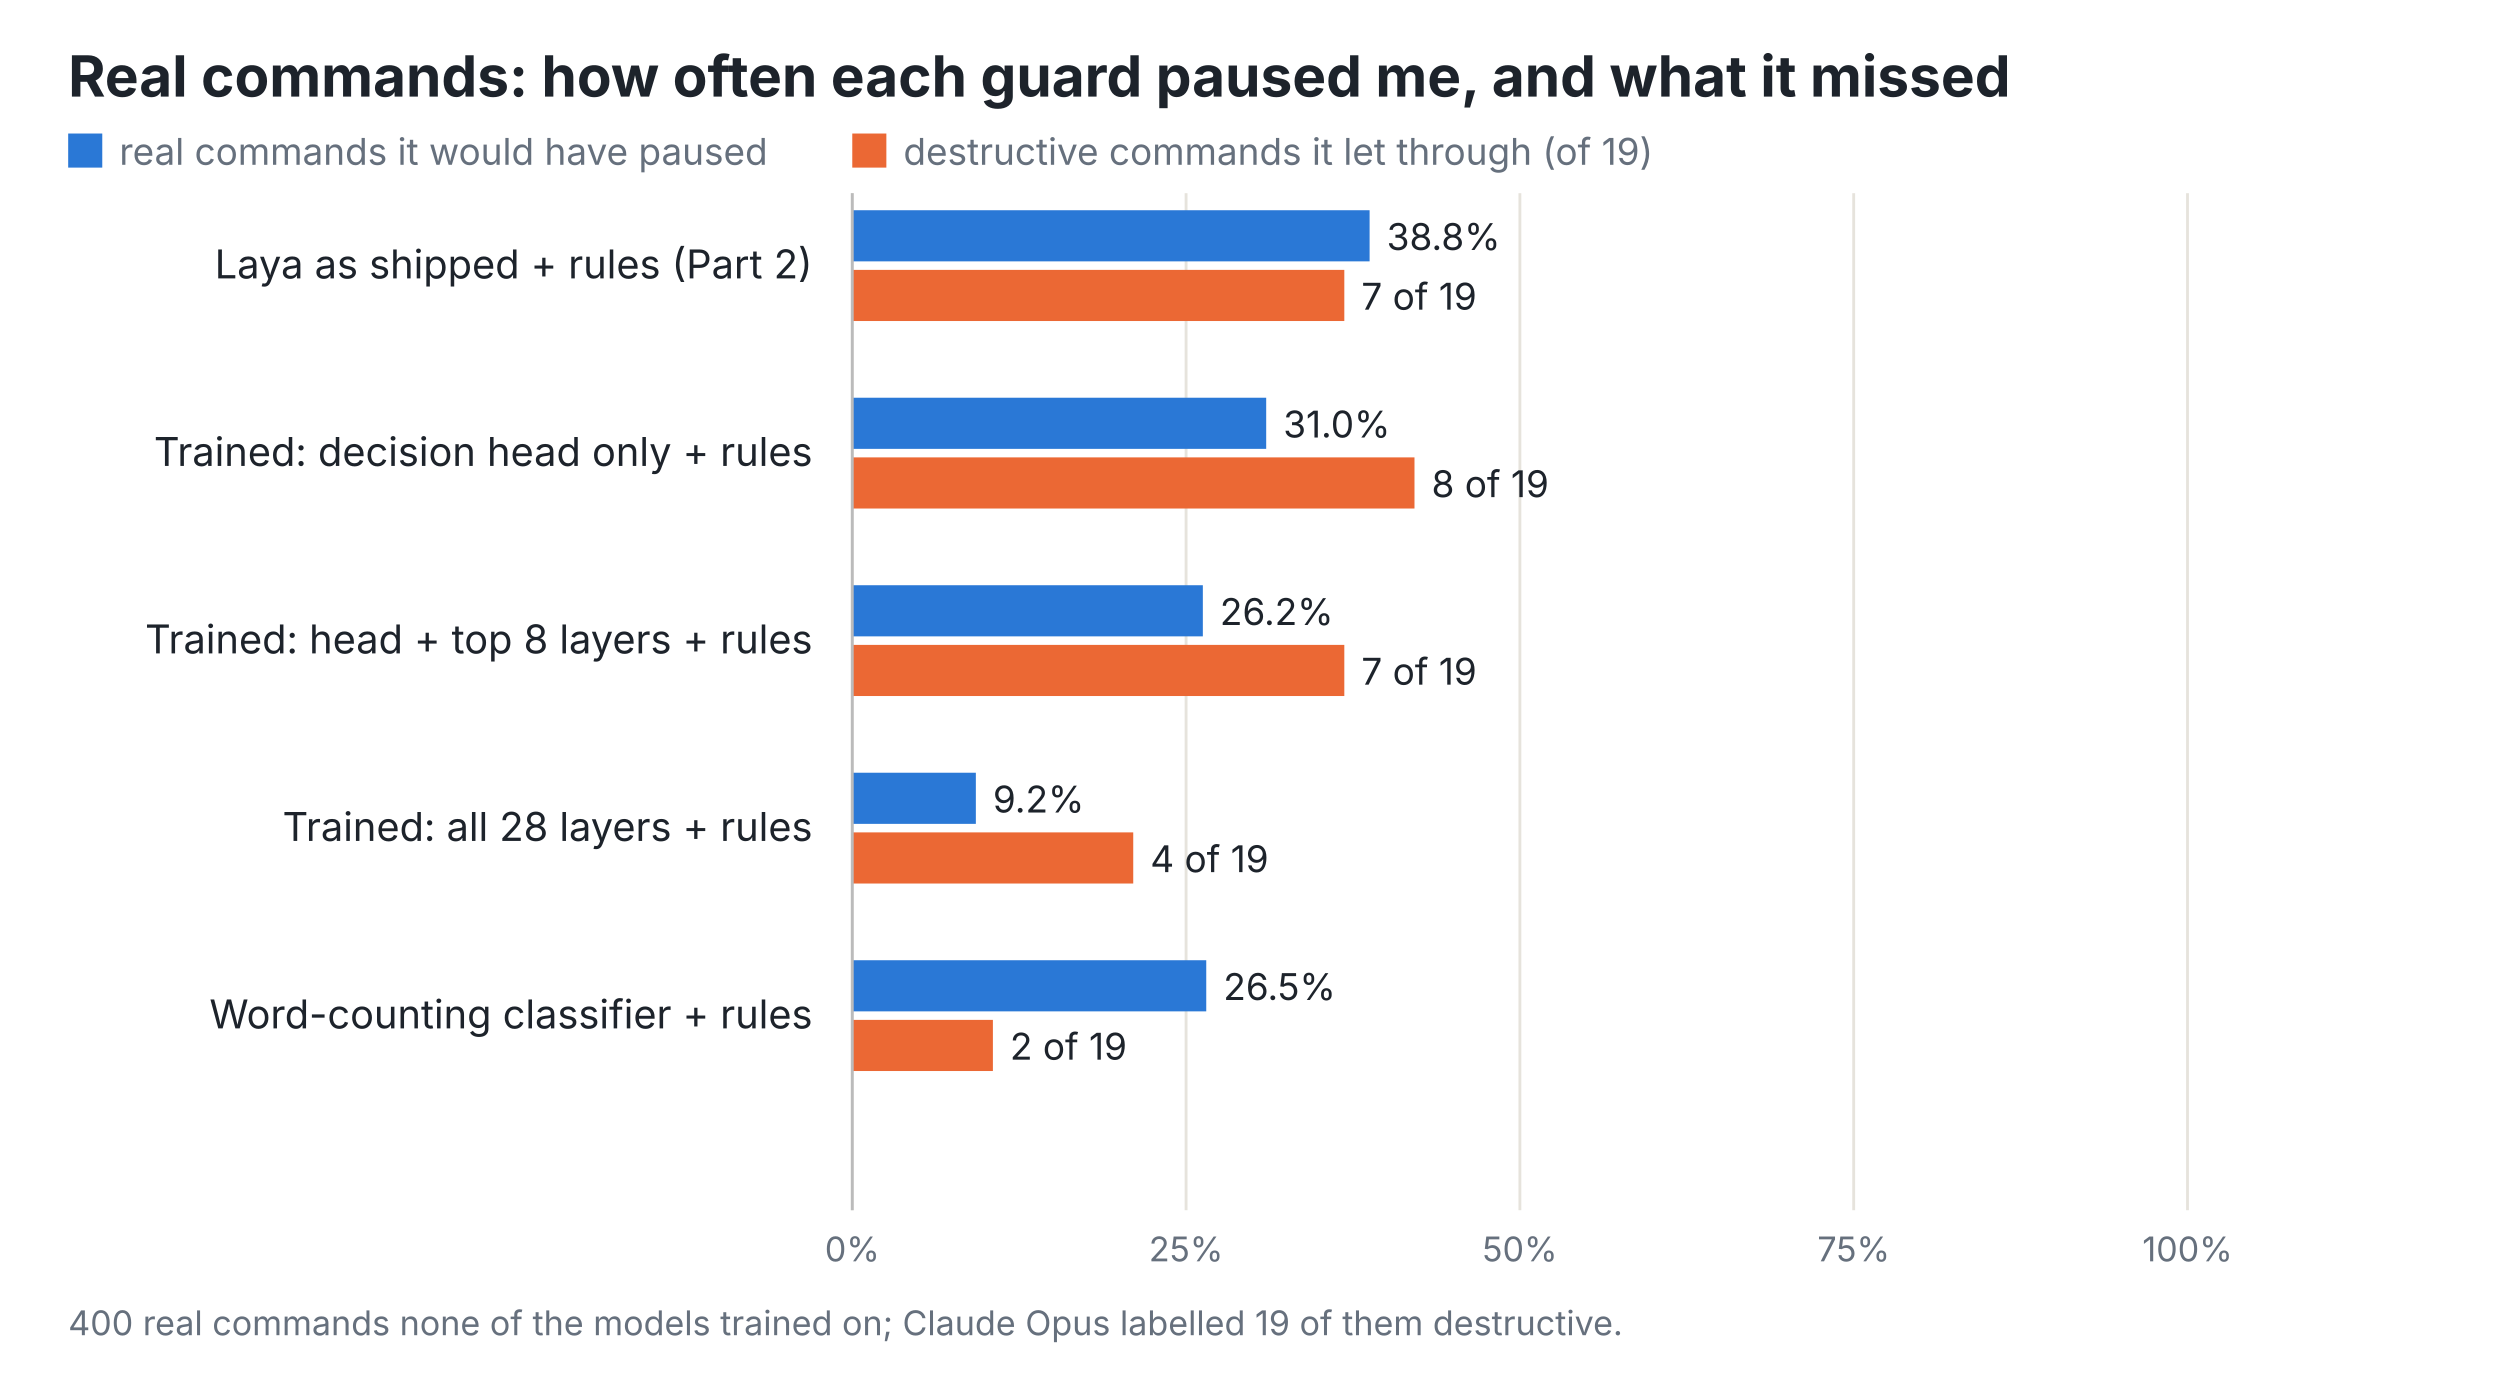
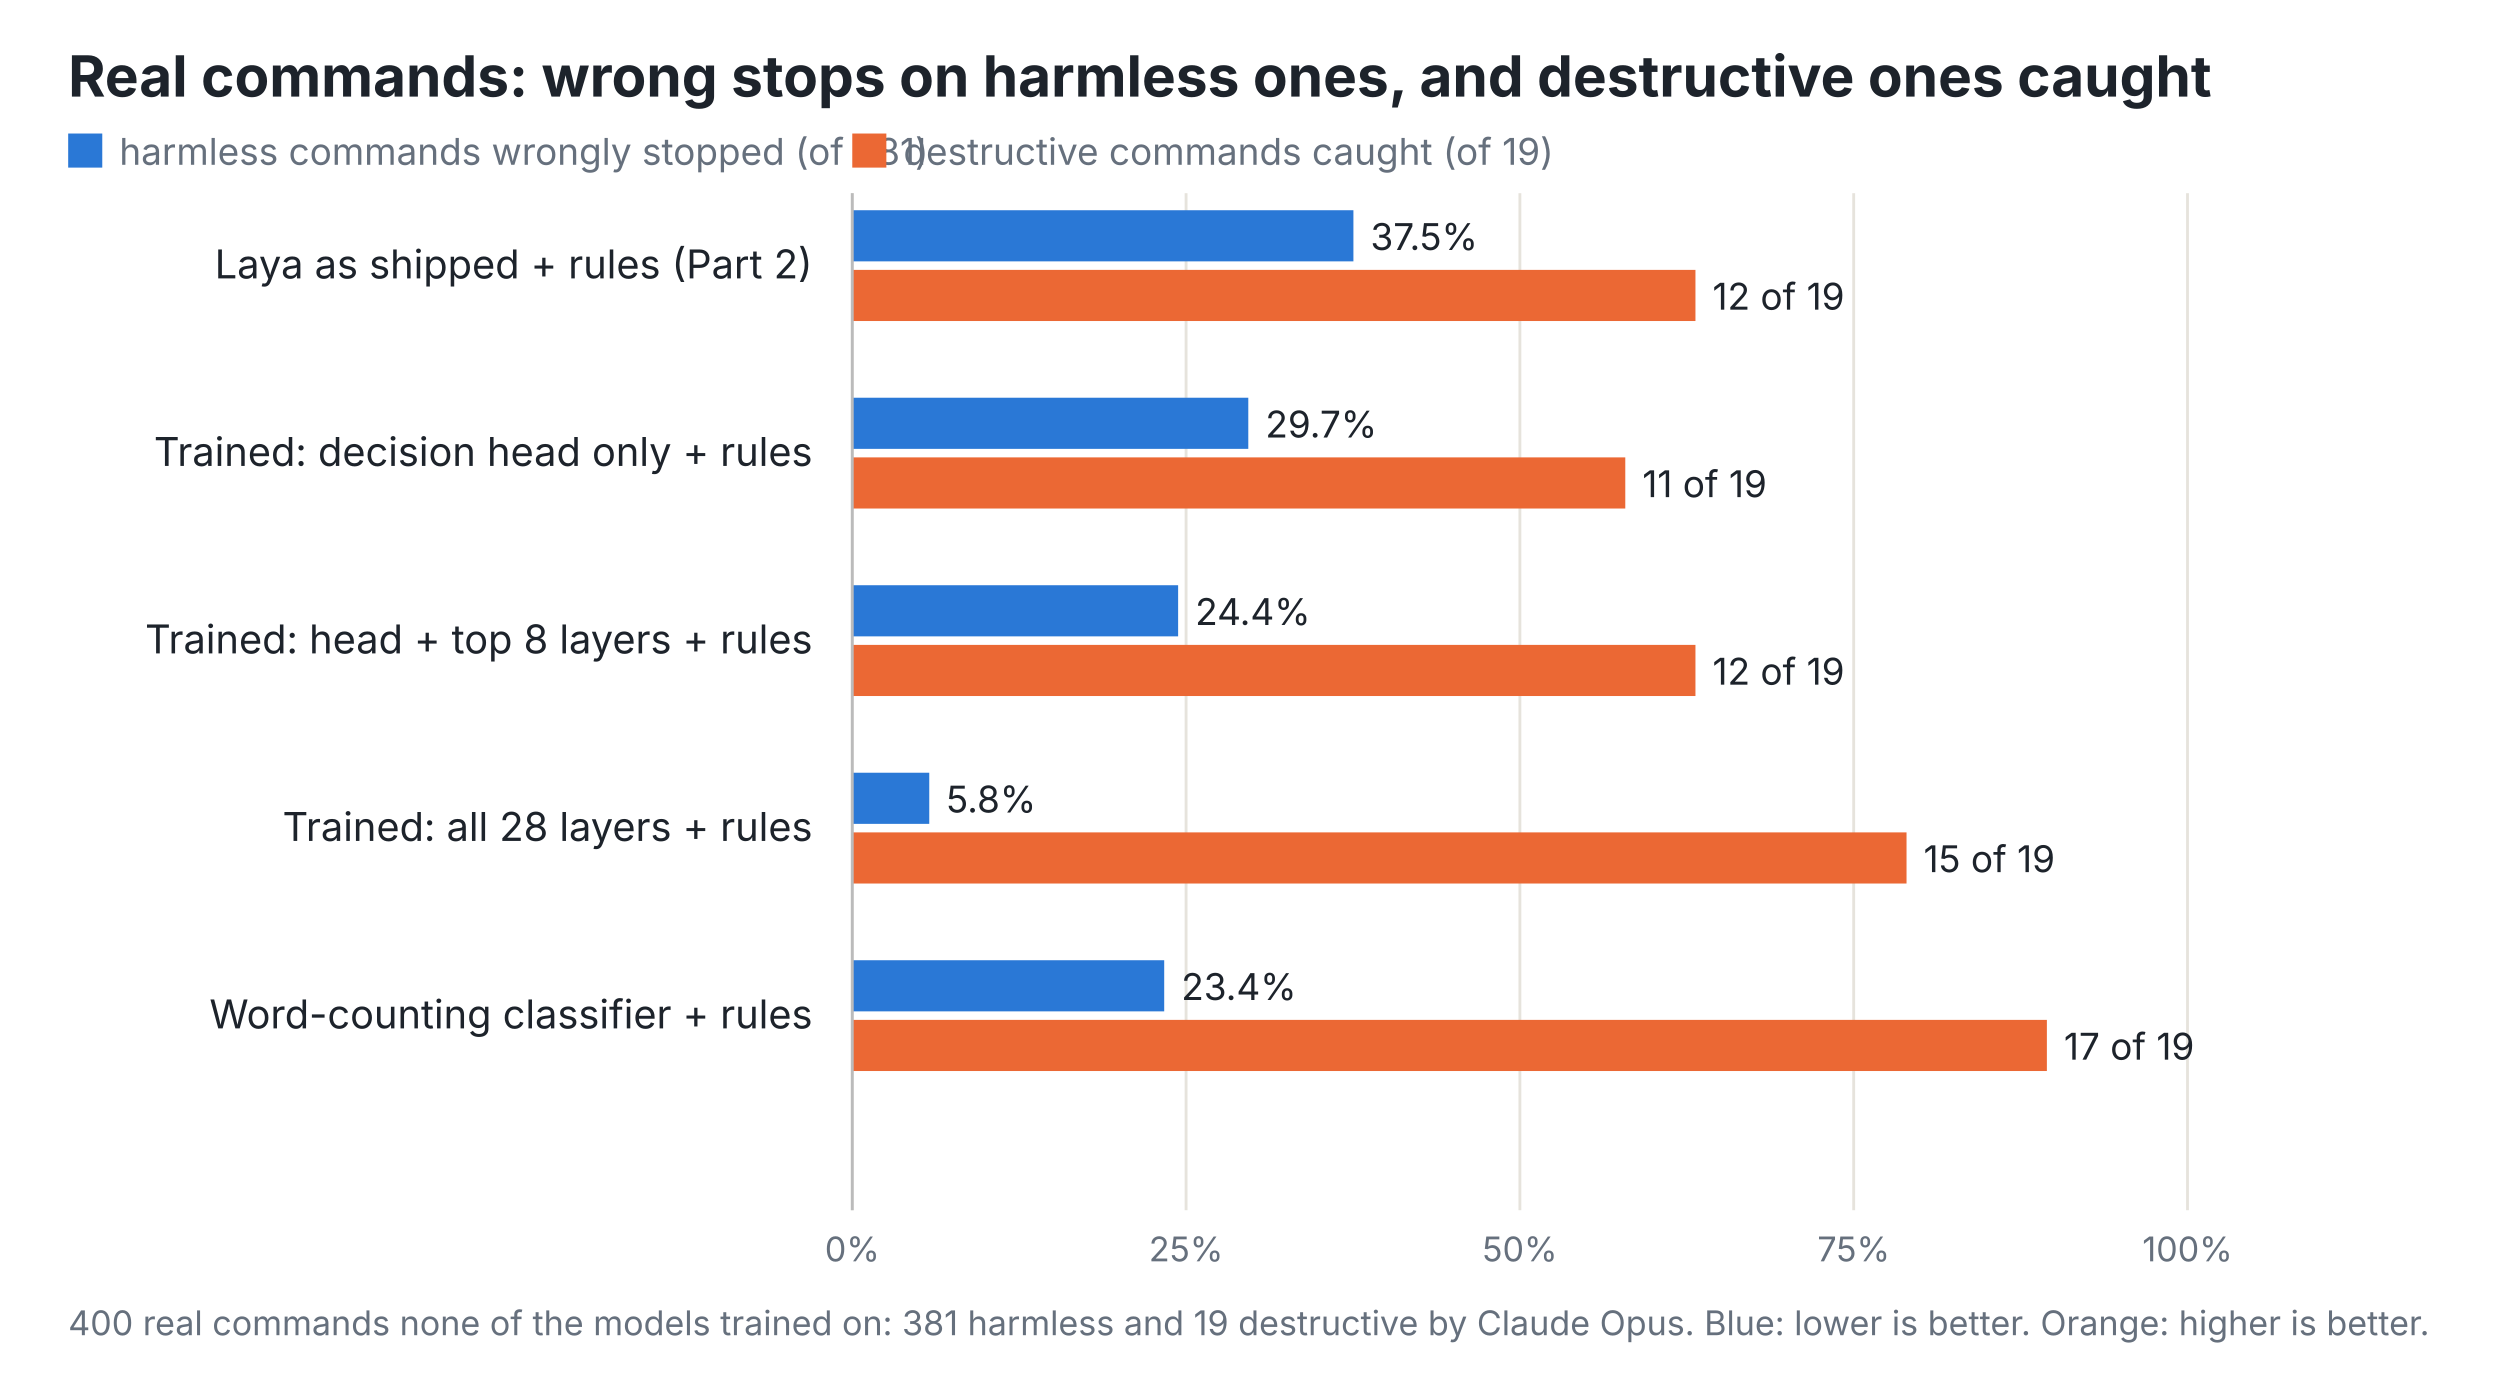
- <svg xmlns="http://www.w3.org/2000/svg" viewBox="0 0 880 484" width="880" height="484" role="img" aria-label="Real commands: how often each guard paused me, and what it missed">
+ <svg xmlns="http://www.w3.org/2000/svg" viewBox="0 0 880 484" width="880" height="484" role="img" aria-label="Real commands: wrong stops on harmless ones, and destructive ones caught">
  <rect width="880" height="484" fill="#ffffff" />
-   <text x="24" y="34" font-family="system-ui, -apple-system, Segoe UI, sans-serif" font-size="20" font-weight="700" fill="#1d232b">Real commands: how often each guard paused me, and what it missed</text>
+   <text x="24" y="34" font-family="system-ui, -apple-system, Segoe UI, sans-serif" font-size="20" font-weight="700" fill="#1d232b">Real commands: wrong stops on harmless ones, and destructive ones caught</text>
  <rect x="24" y="47" width="12" height="12" fill="#2a78d6" />
-   <text x="42" y="58" font-family="system-ui, -apple-system, Segoe UI, sans-serif" font-size="13" fill="#66707d">real commands it would have paused</text>
+   <text x="42" y="58" font-family="system-ui, -apple-system, Segoe UI, sans-serif" font-size="13" fill="#66707d">harmless commands wrongly stopped (of 381)</text>
  <rect x="300" y="47" width="12" height="12" fill="#eb6834" />
-   <text x="318" y="58" font-family="system-ui, -apple-system, Segoe UI, sans-serif" font-size="13" fill="#66707d">destructive commands it let through (of 19)</text>
+   <text x="318" y="58" font-family="system-ui, -apple-system, Segoe UI, sans-serif" font-size="13" fill="#66707d">destructive commands caught (of 19)</text>
  <line x1="300.0" y1="68" x2="300.0" y2="426" stroke="#e6e3dc" />
  <text x="300.0" y="444" font-family="system-ui, -apple-system, Segoe UI, sans-serif" font-size="12" fill="#66707d" text-anchor="middle">0%</text>
  <line x1="417.5" y1="68" x2="417.5" y2="426" stroke="#e6e3dc" />
  <text x="417.5" y="444" font-family="system-ui, -apple-system, Segoe UI, sans-serif" font-size="12" fill="#66707d" text-anchor="middle">25%</text>
  <line x1="535.0" y1="68" x2="535.0" y2="426" stroke="#e6e3dc" />
  <text x="535.0" y="444" font-family="system-ui, -apple-system, Segoe UI, sans-serif" font-size="12" fill="#66707d" text-anchor="middle">50%</text>
  <line x1="652.5" y1="68" x2="652.5" y2="426" stroke="#e6e3dc" />
  <text x="652.5" y="444" font-family="system-ui, -apple-system, Segoe UI, sans-serif" font-size="12" fill="#66707d" text-anchor="middle">75%</text>
  <line x1="770.0" y1="68" x2="770.0" y2="426" stroke="#e6e3dc" />
  <text x="770.0" y="444" font-family="system-ui, -apple-system, Segoe UI, sans-serif" font-size="12" fill="#66707d" text-anchor="middle">100%</text>
  <text x="286" y="98" font-family="system-ui, -apple-system, Segoe UI, sans-serif" font-size="14" fill="#1d232b" text-anchor="end">Laya as shipped + rules (Part 2)</text>
-   <rect x="300" y="74" width="182.1" height="18" fill="#2a78d6" />
-   <text x="488.1" y="88" font-family="system-ui, -apple-system, Segoe UI, sans-serif" font-size="13" fill="#1d232b">38.8%</text>
-   <rect x="300" y="95" width="173.2" height="18" fill="#eb6834" />
-   <text x="479.2" y="109" font-family="system-ui, -apple-system, Segoe UI, sans-serif" font-size="13" fill="#1d232b">7 of 19</text>
+   <rect x="300" y="74" width="176.4" height="18" fill="#2a78d6" />
+   <text x="482.4" y="88" font-family="system-ui, -apple-system, Segoe UI, sans-serif" font-size="13" fill="#1d232b">37.5%</text>
+   <rect x="300" y="95" width="296.8" height="18" fill="#eb6834" />
+   <text x="602.8" y="109" font-family="system-ui, -apple-system, Segoe UI, sans-serif" font-size="13" fill="#1d232b">12 of 19</text>
  <text x="286" y="164" font-family="system-ui, -apple-system, Segoe UI, sans-serif" font-size="14" fill="#1d232b" text-anchor="end">Trained: decision head only + rules</text>
-   <rect x="300" y="140" width="145.7" height="18" fill="#2a78d6" />
-   <text x="451.7" y="154" font-family="system-ui, -apple-system, Segoe UI, sans-serif" font-size="13" fill="#1d232b">31.0%</text>
-   <rect x="300" y="161" width="197.9" height="18" fill="#eb6834" />
-   <text x="503.9" y="175" font-family="system-ui, -apple-system, Segoe UI, sans-serif" font-size="13" fill="#1d232b">8 of 19</text>
+   <rect x="300" y="140" width="139.4" height="18" fill="#2a78d6" />
+   <text x="445.4" y="154" font-family="system-ui, -apple-system, Segoe UI, sans-serif" font-size="13" fill="#1d232b">29.7%</text>
+   <rect x="300" y="161" width="272.1" height="18" fill="#eb6834" />
+   <text x="578.1" y="175" font-family="system-ui, -apple-system, Segoe UI, sans-serif" font-size="13" fill="#1d232b">11 of 19</text>
  <text x="286" y="230" font-family="system-ui, -apple-system, Segoe UI, sans-serif" font-size="14" fill="#1d232b" text-anchor="end">Trained: head + top 8 layers + rules</text>
-   <rect x="300" y="206" width="123.4" height="18" fill="#2a78d6" />
-   <text x="429.4" y="220" font-family="system-ui, -apple-system, Segoe UI, sans-serif" font-size="13" fill="#1d232b">26.2%</text>
-   <rect x="300" y="227" width="173.2" height="18" fill="#eb6834" />
-   <text x="479.2" y="241" font-family="system-ui, -apple-system, Segoe UI, sans-serif" font-size="13" fill="#1d232b">7 of 19</text>
+   <rect x="300" y="206" width="114.7" height="18" fill="#2a78d6" />
+   <text x="420.7" y="220" font-family="system-ui, -apple-system, Segoe UI, sans-serif" font-size="13" fill="#1d232b">24.4%</text>
+   <rect x="300" y="227" width="296.8" height="18" fill="#eb6834" />
+   <text x="602.8" y="241" font-family="system-ui, -apple-system, Segoe UI, sans-serif" font-size="13" fill="#1d232b">12 of 19</text>
  <text x="286" y="296" font-family="system-ui, -apple-system, Segoe UI, sans-serif" font-size="14" fill="#1d232b" text-anchor="end">Trained: all 28 layers + rules</text>
-   <rect x="300" y="272" width="43.5" height="18" fill="#2a78d6" />
-   <text x="349.5" y="286" font-family="system-ui, -apple-system, Segoe UI, sans-serif" font-size="13" fill="#1d232b">9.2%</text>
-   <rect x="300" y="293" width="98.9" height="18" fill="#eb6834" />
-   <text x="404.9" y="307" font-family="system-ui, -apple-system, Segoe UI, sans-serif" font-size="13" fill="#1d232b">4 of 19</text>
+   <rect x="300" y="272" width="27.1" height="18" fill="#2a78d6" />
+   <text x="333.1" y="286" font-family="system-ui, -apple-system, Segoe UI, sans-serif" font-size="13" fill="#1d232b">5.8%</text>
+   <rect x="300" y="293" width="371.1" height="18" fill="#eb6834" />
+   <text x="677.1" y="307" font-family="system-ui, -apple-system, Segoe UI, sans-serif" font-size="13" fill="#1d232b">15 of 19</text>
  <text x="286" y="362" font-family="system-ui, -apple-system, Segoe UI, sans-serif" font-size="14" fill="#1d232b" text-anchor="end">Word-counting classifier + rules</text>
-   <rect x="300" y="338" width="124.6" height="18" fill="#2a78d6" />
-   <text x="430.6" y="352" font-family="system-ui, -apple-system, Segoe UI, sans-serif" font-size="13" fill="#1d232b">26.5%</text>
-   <rect x="300" y="359" width="49.5" height="18" fill="#eb6834" />
-   <text x="355.5" y="373" font-family="system-ui, -apple-system, Segoe UI, sans-serif" font-size="13" fill="#1d232b">2 of 19</text>
+   <rect x="300" y="338" width="109.8" height="18" fill="#2a78d6" />
+   <text x="415.8" y="352" font-family="system-ui, -apple-system, Segoe UI, sans-serif" font-size="13" fill="#1d232b">23.4%</text>
+   <rect x="300" y="359" width="420.5" height="18" fill="#eb6834" />
+   <text x="726.5" y="373" font-family="system-ui, -apple-system, Segoe UI, sans-serif" font-size="13" fill="#1d232b">17 of 19</text>
  <line x1="300" y1="68" x2="300" y2="426" stroke="#bbb" />
-   <text x="24" y="470" font-family="system-ui, -apple-system, Segoe UI, sans-serif" font-size="12" fill="#66707d">400 real commands none of the models trained on; Claude Opus labelled 19 of them destructive.</text>
+   <text x="24" y="470" font-family="system-ui, -apple-system, Segoe UI, sans-serif" font-size="12" fill="#66707d">400 real commands none of the models trained on: 381 harmless and 19 destructive by Claude Opus. Blue: lower is better. Orange: higher is better.</text>
</svg>
